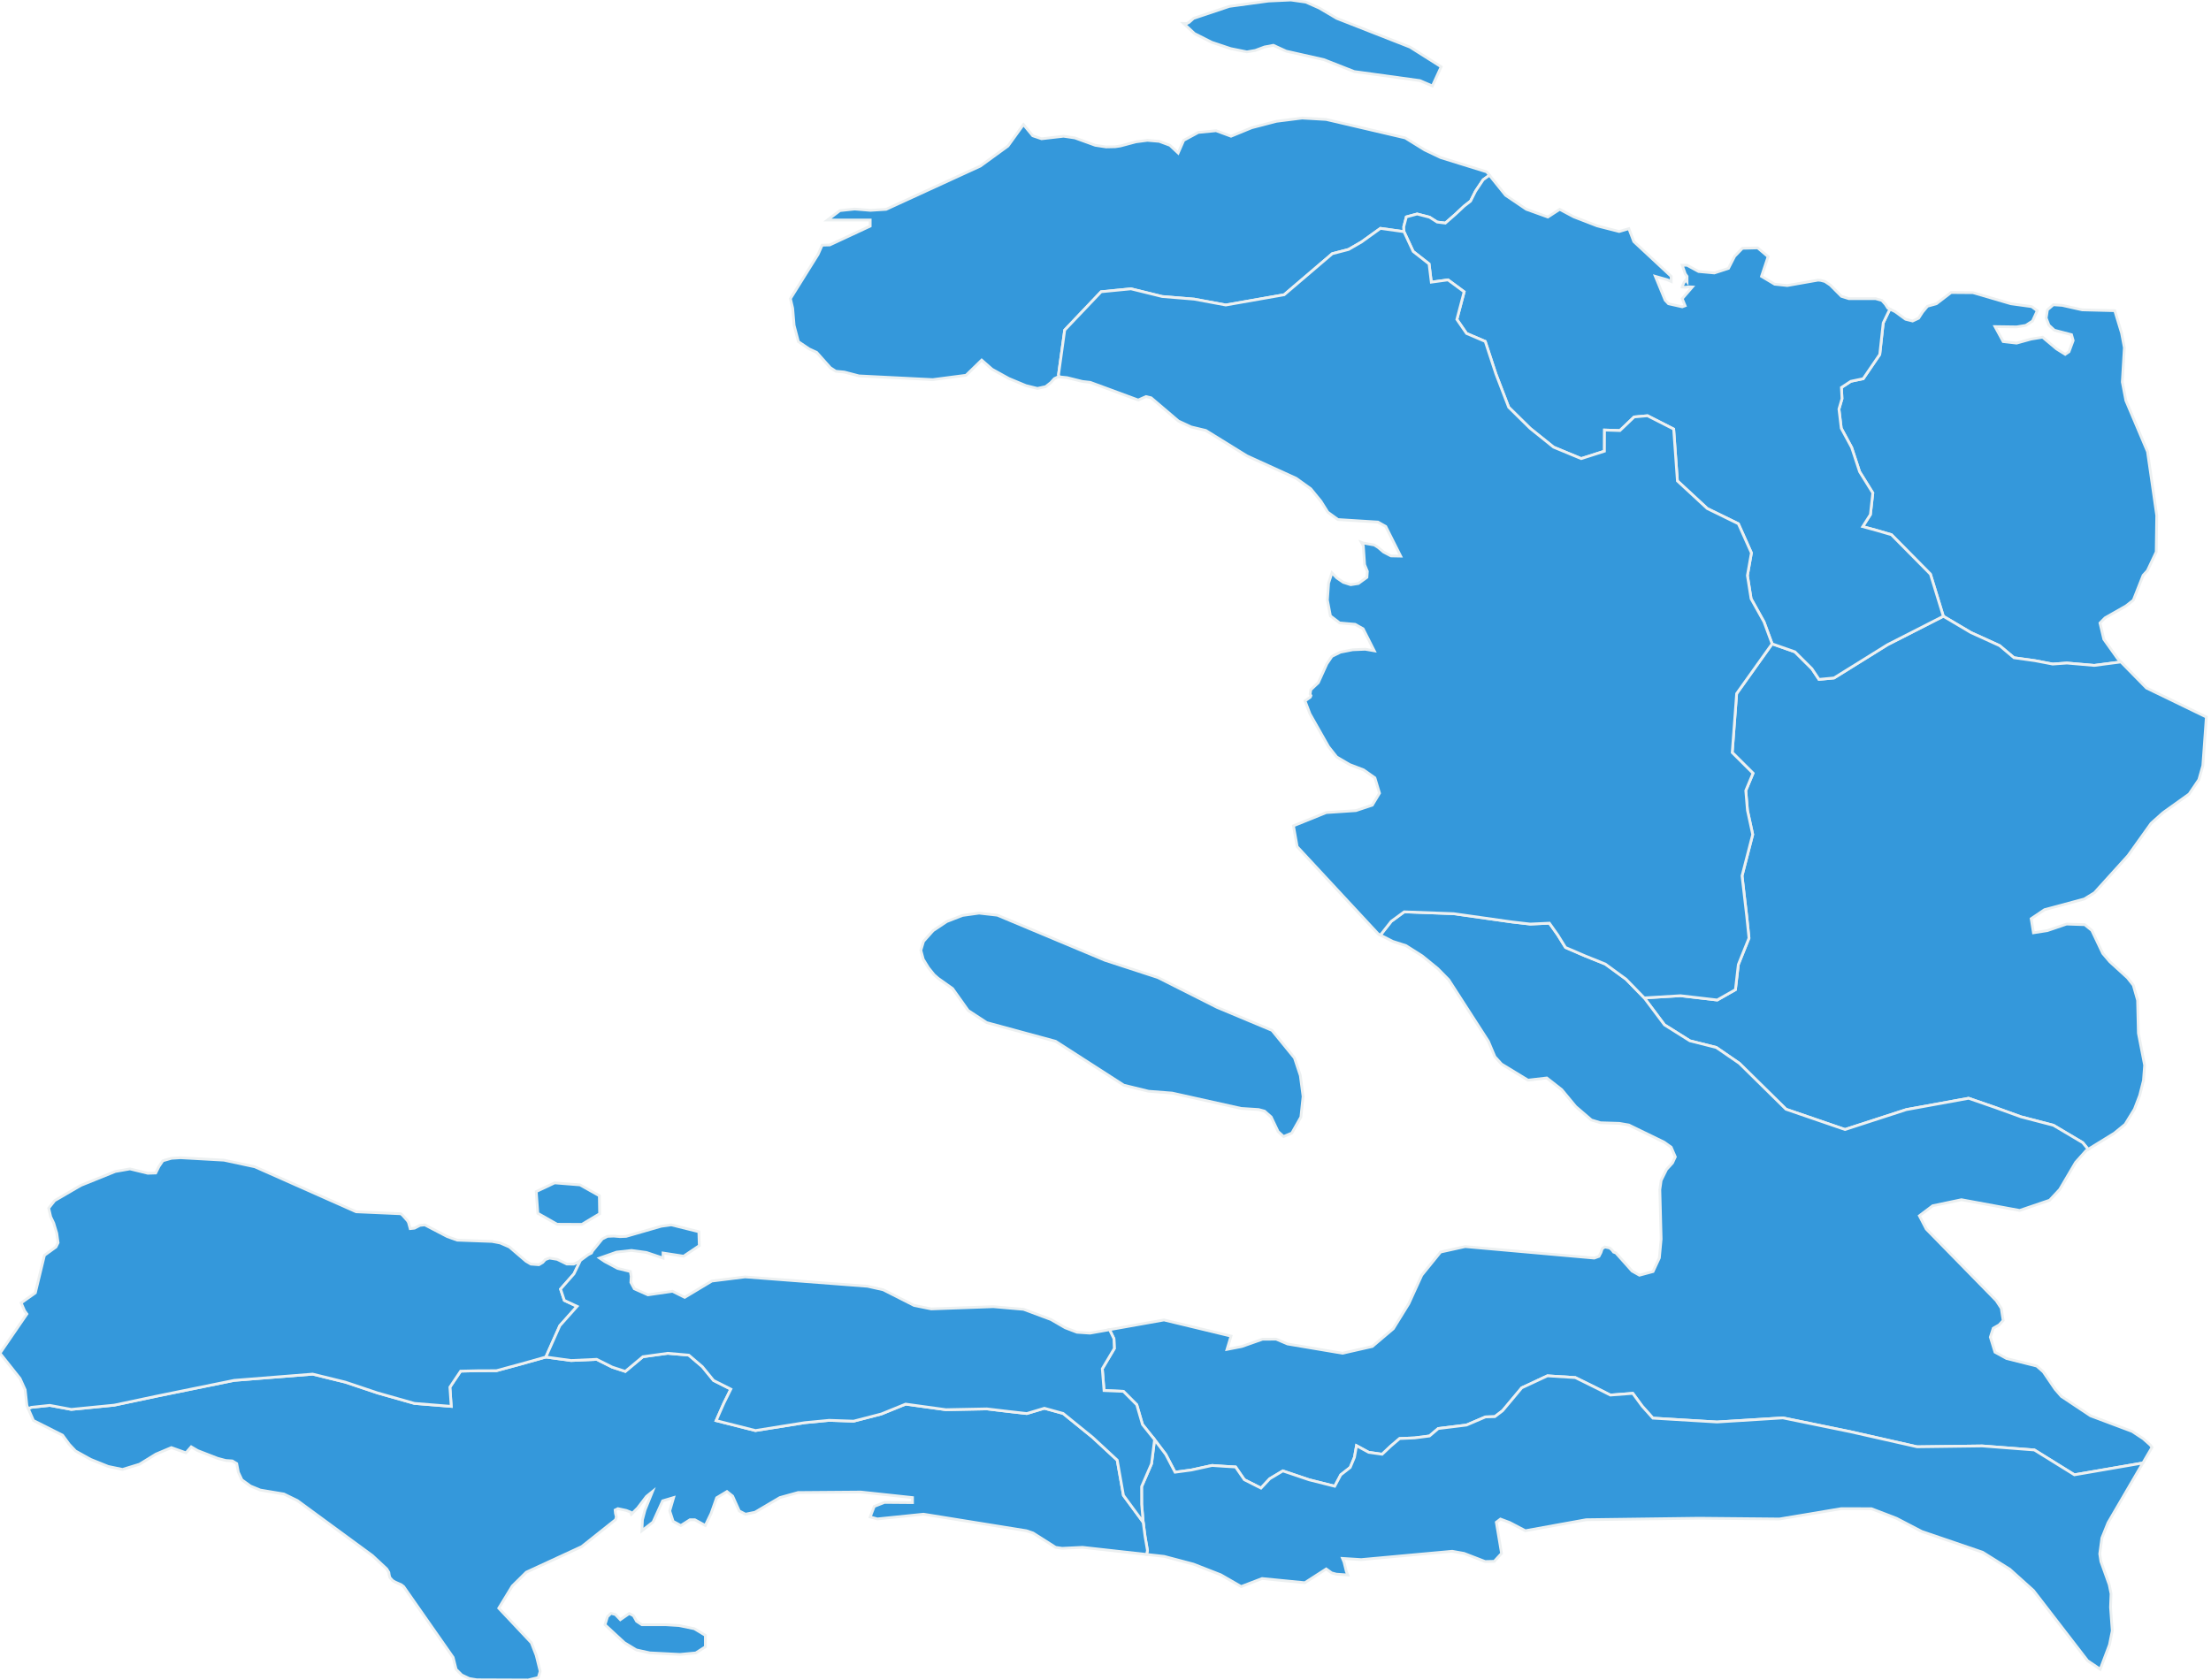
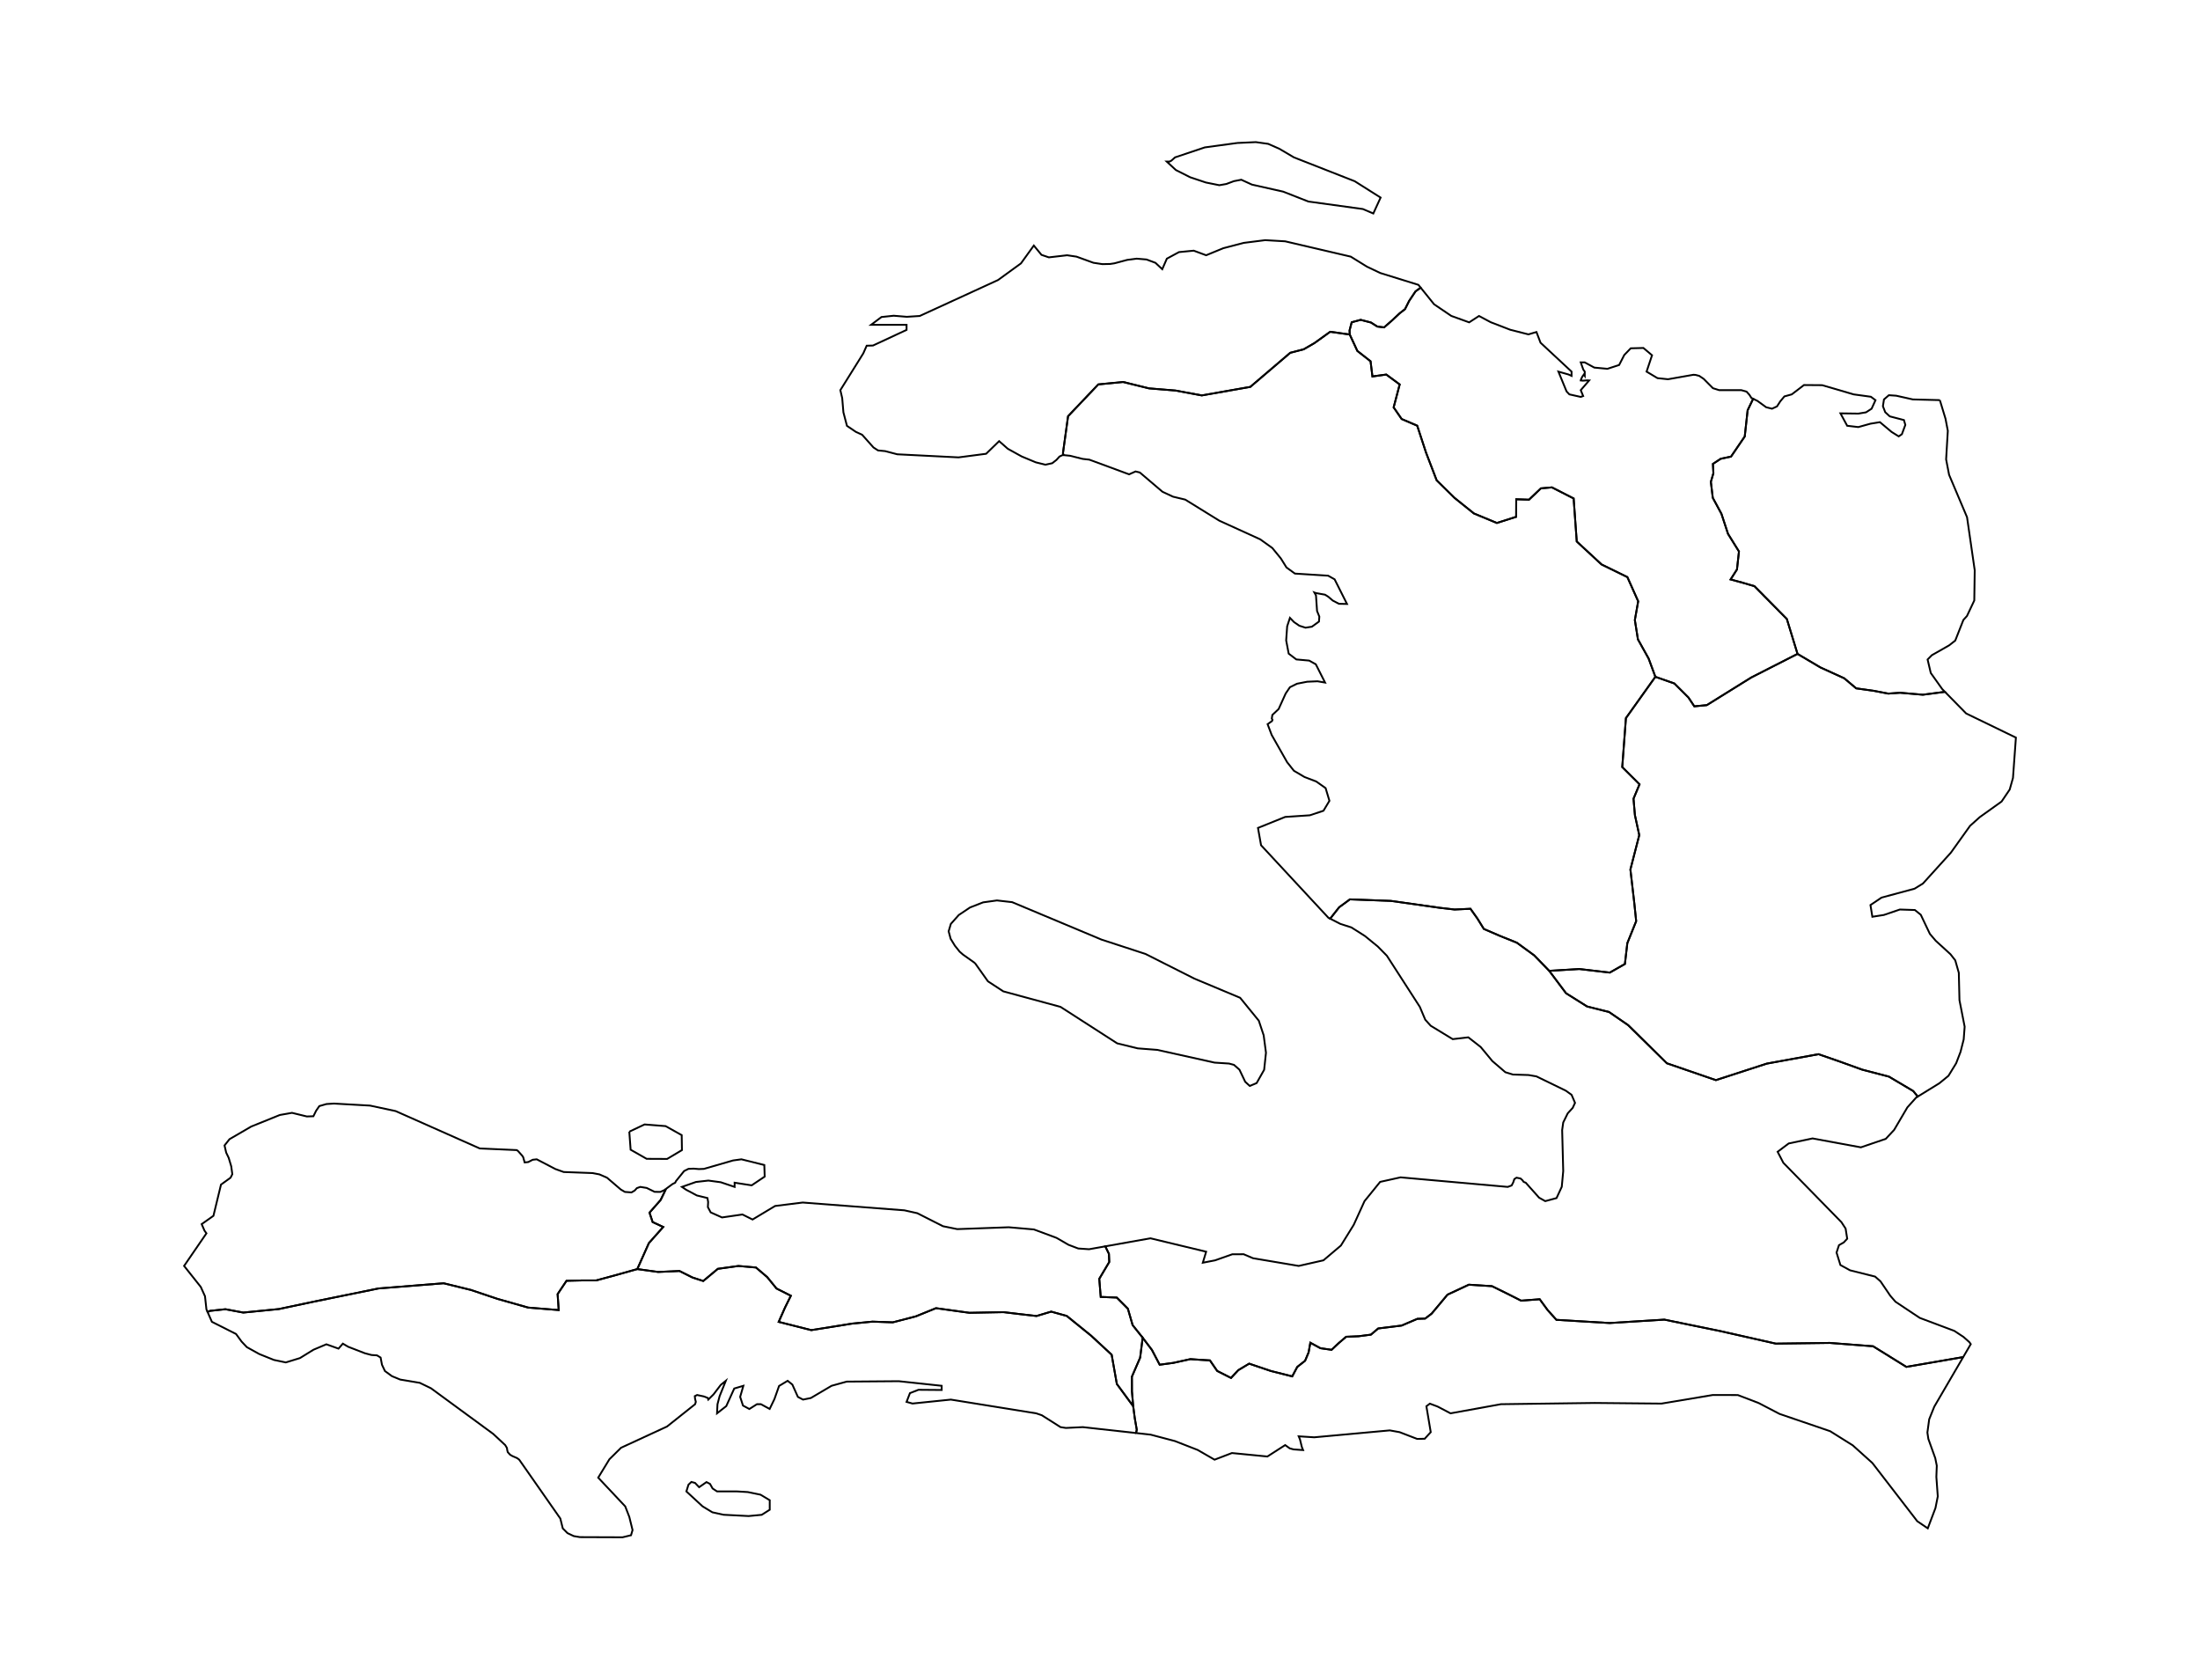
- <svg xmlns="http://www.w3.org/2000/svg" fill="#3498db" stroke="#ecf0f1" stroke-width="1" width="800" height="608" viewBox="0 0 800 608">
-   <path d="M765.176,112.435 767.647,120.571 768.646,125.805 768.367,130.501 767.907,138.256 769.196,144.97 777.027,163.47 780.37,186.565 780.182,199.748 776.983,206.529 775.434,208.215 771.888,217.213 769.225,219.303 761.669,223.603 759.83,225.463 761.22,231.348 766.214,238.361 767.394,239.564 767.264,239.581 757.761,240.816 747.86,239.962 742.707,240.328 736.323,239.108 728.71,238.041 723.499,233.651 713.12,228.925 703.147,223.024 698.486,207.803 684.359,193.508 679.133,191.982 673.98,190.579 676.759,186.23 677.628,178.4 672.851,170.707 669.985,161.974 666.214,154.996 665.382,148.048 666.482,144.29 666.279,140.227 669.674,137.997 674.168,137.05 680.146,128.28 681.398,116.881 682.462,114.649 683.81,111.863 685.678,112.772 689.484,115.54 692.038,116.177 694.203,115.167 695.628,112.964 697.417,110.822 700.631,109.931 705.954,105.863 713.898,105.923 727.598,109.931 735.12,110.966 737.126,112.459 735.428,116.177 733,117.754 729.672,118.307 721.854,118.199 724.794,123.614 729.649,124.179 734.915,122.711 739.064,122.038 744.124,126.285 747.247,128.234 748.626,127.296 750.131,123.241 749.527,121.123 743.349,119.511 741.366,117.694 740.363,115.094 740.819,112.134 742.962,110.292 746.165,110.509 753.413,112.134 765.176,112.435Z" name="Nord-Est" name_en="Nord-Est" gn_name="Departement du Nord-Est" admin="Haiti" adm0_a3="HTI" iso_3166_2="HT-NE" iso_a2="HT" postal="NE" type="Département" type_en="Department" wikidataid="Q928694" />
-   <path d="M767.394,239.564 776.636,248.985 794.784,257.785 798.319,259.5 797.045,277.08 795.612,282.144 792.081,287.36 782.585,294.151 778.344,297.95 769.963,309.664 757.818,323.087 754.142,325.355 739.768,329.219 734.934,332.475 735.759,337.579 740.781,336.796 747.744,334.423 754.301,334.643 756.863,336.712 760.829,345.048 763.391,348.052 769.804,353.907 771.888,356.568 773.437,362.012 773.726,373.939 775.984,385.498 775.565,391.022 774.19,396.454 772.279,401.422 768.921,406.899 764.998,410.111 757.483,414.75 755.556,415.94 755.459,415.823 753.578,413.529 742.982,407.241 731.257,404.187 721.849,400.784 712.295,397.472 689.758,401.574 667.575,408.775 646.217,401.437 629.354,384.829 621.002,379.084 611.448,376.683 602.257,370.906 594.94,361.145 608.047,360.355 621.335,361.906 627.921,358.165 628.978,349.071 632.828,339.504 632.024,331.7 630.316,316.97 634.174,302.008 632.278,293.284 631.67,286.127 634.29,279.852 626.763,272.358 628.362,251.012 641.194,233.01 649.46,235.907 655.597,242.02 658.166,245.876 663.601,245.358 682.969,233.315 703.147,223.024 713.12,228.925 723.499,233.651 728.71,238.041 736.323,239.108 742.707,240.328 747.86,239.962 757.761,240.816 767.264,239.581 767.394,239.564Z" name="Centre" name_en="Centre" gn_name="Centre" admin="Haiti" adm0_a3="HTI" iso_3166_2="HT-CE" iso_a2="HT" postal="CE" type="Département" type_en="Department" wikidataid="Q844528" />
-   <path d="M755.556,415.94 754.837,416.384 751.015,420.652 745.254,430.454 741.607,434.363 730.765,438.06 709.704,434.181 699.296,436.375 694.476,439.996 696.966,444.8 722.297,470.697 724.106,473.48 724.801,477.887 723.31,479.495 721.211,480.693 720.155,483.917 721.834,489.346 726.032,491.651 736.96,494.388 739.32,496.473 743.575,502.743 745.848,505.358 756.414,512.385 771.468,518.039 775.463,520.668 778.04,522.964 778.648,523.813 775.35,529.466 775.087,529.511 750.581,533.739 736.092,524.753 717.217,523.298 693.666,523.601 669.449,518.13 645.11,513.143 621.248,514.629 598.059,513.234 594.194,508.914 590.785,504.259 582.68,504.881 577.338,502.182 569.992,498.559 559.903,497.922 550.61,502.258 543.691,510.536 540.869,512.688 537.482,512.794 530.606,515.735 524.121,516.538 520.401,516.993 517.224,519.691 511.868,520.388 506.426,520.616 503.162,523.404 500.093,526.299 495.229,525.602 490.829,523.207 490.076,527.42 488.542,531.072 485.126,533.754 482.94,537.875 473.676,535.542 464.166,532.33 459.433,535.163 456.263,538.557 450.234,535.512 447.071,530.905 442.931,530.663 438.56,530.36 431.105,531.996 425.164,532.799 421.798,526.359 417.76,521.025 413.374,515.523 411.311,508.398 406.469,503.532 399.471,503.244 398.841,495.359 403.191,488.035 403.053,484.486 401.455,481.212 421.163,477.703 445.417,483.544 443.969,488.345 449.315,487.306 456.815,484.666 461.761,484.643 465.853,486.386 485.753,489.742 496.546,487.294 504.149,480.857 509.745,471.815 514.441,461.505 521.245,453.116 530.135,451.144 576.854,455.303 578.552,454.682 579.27,453.296 579.726,451.909 580.683,451.288 582.439,451.646 583.259,452.387 583.806,453.128 584.695,453.475 590.519,459.999 593.198,461.505 598.122,460.178 600.401,455.255 601.039,448.42 600.572,430.537 601.039,427.226 603,423.244 605.165,420.876 606.18,418.676 604.675,415.172 602.156,413.366 589.368,407.147 585.926,406.549 579.11,406.334 575.817,405.329 570.141,400.46 565.091,394.359 559.678,390.123 552.873,390.913 543.299,385.085 540.906,382.441 538.546,376.852 524.186,354.573 520.219,350.538 514.612,345.963 508.719,342.226 503.932,340.693 499.464,338.417 503.393,333.434 508.083,329.996 525.938,330.665 547.093,333.662 553.679,334.423 560.613,334.103 563.638,338.363 566.446,342.896 573.437,345.908 580.834,348.889 588.375,354.394 594.94,361.145 602.257,370.906 611.448,376.683 621.002,379.084 629.354,384.829 646.217,401.437 667.575,408.775 689.758,401.574 712.295,397.472 721.849,400.784 731.257,404.187 742.982,407.241 753.578,413.529 755.459,415.823 755.556,415.94Z" name="Ouest" name_en="Ouest" gn_name="Departement de l'Ouest" admin="Haiti" adm0_a3="HTI" iso_3166_2="HT-OU" iso_a2="HT" postal="OU" type="Département" type_en="Department" wikidataid="Q1434621" />
-   <path d="M344.674,357.77 339.442,354.058 337.972,352.765 335.921,350.202 334.063,347.173 333.196,343.927 334.154,340.693 337.619,336.812 342.52,333.53 348.23,331.302 354.248,330.463 360.881,331.218 399.781,347.52 418.975,353.783 440.311,364.546 460.234,372.89 468.372,382.884 470.492,389.25 471.495,396.835 470.697,404.264 467.414,410.065 464.428,411.309 462.445,409.503 459.937,404.228 457.544,402.123 455.401,401.549 449.087,401.142 424.126,395.591 415.601,394.933 406.642,392.743 381.955,376.852 357.017,370.089 350.316,365.708 344.674,357.77Z" name="Ouest" name_en="Ouest" gn_name="Departement de l'Ouest" admin="Haiti" adm0_a3="HTI" iso_3166_2="HT-OU" iso_a2="HT" postal="OU" type="Département" type_en="Department" wikidataid="Q1434621" />
-   <path d="M775.35,529.466 775.183,529.753 762.74,551.077 760.525,556.583 759.744,562.353 760.163,565.124 763.174,573.52 763.84,576.798 763.652,581.672 764.274,590.179 763.261,595.249 759.91,604.104 755.328,600.995 735.759,575.609 727.21,567.92 717.374,561.767 695.343,554.243 686.225,549.496 677.129,546.013 666.222,545.989 643.86,549.734 614.728,549.46 573.902,549.997 551.916,553.98 546.285,551.023 542.912,549.758 541.407,550.903 543.299,562.185 540.655,565.058 537.384,565.13 529.736,562.185 525.451,561.41 492.512,564.426 485.753,563.997 486.311,565.344 487.121,568.647 487.668,569.994 483.508,569.696 481.844,569.243 479.86,567.813 472.11,572.796 456.655,571.282 449.087,574.179 441.724,569.935 431.831,566.072 421.231,563.27 414.872,562.564 415.183,561.126 414.307,556.023 413.634,550.888 413.084,544.45 413.062,538.012 416.652,529.723 417.76,521.025 421.798,526.359 425.164,532.799 431.105,531.996 438.56,530.36 442.931,530.663 447.071,530.905 450.234,535.512 456.263,538.557 459.433,535.163 464.166,532.33 473.676,535.542 482.94,537.875 485.126,533.754 488.542,531.072 490.076,527.42 490.829,523.207 495.229,525.602 500.093,526.299 503.162,523.404 506.426,520.616 511.868,520.388 517.224,519.691 520.401,516.993 524.121,516.538 530.606,515.735 537.482,512.794 540.869,512.688 543.691,510.536 550.61,502.258 559.903,497.922 569.992,498.559 577.338,502.182 582.68,504.881 590.785,504.259 594.194,508.914 598.059,513.234 621.248,514.629 645.11,513.143 669.449,518.13 693.666,523.601 717.217,523.298 736.092,524.753 750.581,533.739 775.087,529.511 775.35,529.466Z" name="Sud-Est" name_en="Sud-Est" gn_name="Sud-Est" admin="Haiti" adm0_a3="HTI" iso_3166_2="HT-SE" iso_a2="HT" postal="SE" type="Département" type_en="Department" wikidataid="Q936717" />
-   <path d="M240.967,588.006 245.686,588.292 251.225,589.436 255.226,591.843 255.226,595.99 251.738,598.206 246.028,598.743 235.132,598.183 230.231,597.11 225.945,594.512 218.902,588.006 219.802,585.086 221.067,583.882 222.663,584.299 224.452,586.17 227.666,583.941 229.205,584.74 230.322,586.73 232.26,588.006 240.967,588.006Z" name="Sud" name_en="Sud" gn_name="Sud" admin="Haiti" adm0_a3="HTI" iso_3166_2="HT-SD" iso_a2="HT" postal="SD" type="Département" type_en="Department" wikidataid="Q936704" />
-   <path d="M414.872,562.564 391.689,559.991 384.28,560.348 381.955,559.991 373.806,554.815 371.356,553.98 334.154,547.993 317.445,549.711 314.858,548.995 316.328,545.178 320.044,543.723 330.165,543.806 330.165,541.981 311.45,539.977 288.769,540.156 282.17,541.981 273.154,547.301 269.735,547.993 267.501,546.824 265.085,541.445 263.033,539.798 259.295,542.053 257.266,547.778 255.192,552.072 251.396,549.997 249.652,549.997 246.347,552.096 243.566,550.593 242.335,546.8 243.737,541.981 239.759,543.162 236.283,550.832 232.26,553.98 232.453,550.033 233.377,546.514 236.089,539.798 233.889,541.576 230.732,545.727 228.453,547.993 228.225,547.277 226.584,546.633 223.575,545.989 222.572,546.49 222.686,547.659 223.016,548.971 222.708,549.997 210.467,559.728 190.431,568.981 185.347,574 180.469,582.011 192.254,594.536 194.021,599.1 195.445,604.855 194.773,607.106 191.069,608 172.514,607.929 169.801,607.476 167.077,606.177 165.037,604.14 163.965,599.827 146.048,574.179 145.159,573.511 143.039,572.581 142.048,571.997 141.056,570.889 140.828,569.994 140.692,569.064 139.939,567.813 134.719,562.948 107.593,543.055 102.726,540.693 94.178,539.261 90.588,537.782 87.533,535.563 86.234,532.795 85.641,529.669 84.057,528.715 81.675,528.56 78.757,527.784 71.531,524.98 69.183,523.608 67.291,525.779 62.003,523.894 56.395,526.257 50.48,529.908 44.325,531.793 39.162,530.719 32.768,528.142 27.331,525.123 25.04,522.689 22.647,519.407 12.116,514.096 10.229,509.813 11.304,509.323 18.013,508.61 25.793,510.066 41.311,508.535 56.625,505.29 84.735,499.559 113.121,497.3 124.939,500.196 136.599,504.108 149.959,507.898 163.262,508.974 162.784,502.016 166.663,496.223 173.134,496.072 179.611,496.057 188.564,493.63 197.509,491.113 206.6,492.372 215.885,491.947 221.509,494.768 226.249,496.314 232.604,491.007 241.593,489.763 249.228,490.431 254.135,494.616 258.181,499.59 264.434,502.743 261.923,507.807 259.129,514.128 273.329,517.721 291.184,514.871 300.021,514.022 308.865,514.325 318.918,511.718 327.675,508.156 342.258,510.172 357.088,509.884 364.434,510.763 371.512,511.567 377.888,509.656 384.67,511.536 395.295,520.146 404.24,528.435 406.498,541.178 413.634,550.888 414.307,556.023 415.183,561.126 414.872,562.564Z" name="Sud" name_en="Sud" gn_name="Sud" admin="Haiti" adm0_a3="HTI" iso_3166_2="HT-SD" iso_a2="HT" postal="SD" type="Département" type_en="Department" wikidataid="Q936704" />
-   <path d="M194.021,431.231 200.688,428.087 209.852,428.816 216.862,432.749 216.964,439.264 210.513,443.113 201.577,443.065 194.602,439.097 194.021,431.231Z" name="Grand'Anse" name_en="Grand'Anse" gn_name="Departement de la Grand'Anse" admin="Haiti" adm0_a3="HTI" iso_3166_2="HT-GA" iso_a2="HT" postal="GR" type="Département" type_en="Department" wikidataid="Q913231" />
-   <path d="M10.229,509.813 9.734,508.689 9.107,502.959 7.272,498.9 0,489.742 9.734,475.542 8.89,474.371 7.659,471.528 12.788,467.896 16.082,454.299 20.253,451.288 21.017,449.758 20.538,446.316 19.433,442.635 18.339,440.352 17.621,437.232 19.786,434.507 29.28,428.983 41.726,423.961 47.026,423.029 53.489,424.607 56.35,424.512 57.535,422.12 58.925,420.087 62.037,419.19 65.331,418.987 81.06,419.872 92.206,422.264 128.861,438.547 144.988,439.264 145.57,439.707 147.393,441.75 147.781,442.36 148.419,444.643 149.981,444.476 151.93,443.472 153.685,443.28 161.823,447.523 165.436,448.814 178.03,449.28 181.016,449.854 184.299,451.288 190.328,456.45 192.106,457.49 194.99,457.705 196.38,456.88 197.315,455.841 198.808,455.303 201.6,455.757 205.065,457.454 207.573,457.49 209.282,456.701 210.028,456.151 210.016,456.176 207.685,461.002 202.829,466.525 204.197,470.621 208.807,472.775 202.561,479.784 197.509,491.113 188.564,493.63 179.611,496.057 173.134,496.072 166.663,496.223 162.784,502.016 163.262,508.974 149.959,507.898 136.599,504.108 124.939,500.196 113.121,497.3 84.735,499.559 56.625,505.29 41.311,508.535 25.793,510.066 18.013,508.61 11.304,509.323 10.229,509.813Z" name="Grand'Anse" name_en="Grand'Anse" gn_name="Departement de la Grand'Anse" admin="Haiti" adm0_a3="HTI" iso_3166_2="HT-GA" iso_a2="HT" postal="GR" type="Département" type_en="Department" wikidataid="Q913231" />
-   <path d="M458.98,0.374 467.072,0 472.475,0.76 477.307,2.895 483.667,6.647 510.178,17.044 521.45,24.17 518.27,31.103 513.723,29.162 489.993,25.895 478.983,21.578 465.374,18.515 460.735,16.392 457.521,17.007 454.193,18.25 451.161,18.78 445.303,17.598 438.442,15.307 432.219,12.159 428.229,8.468 429.46,8.48 430.235,8.094 431.865,6.647 444.824,2.304 458.98,0.374Z" name="Nord-Ouest" name_en="Nord-Ouest" gn_name="Nord-Ouest" admin="Haiti" adm0_a3="HTI" iso_3166_2="HT-NO" iso_a2="HT" postal="NO" type="Département" type_en="Department" wikidataid="Q608361" />
-   <path d="M383.288,136.39 382.913,136.354 381.499,137.028 380.2,138.471 378.354,139.927 375.367,140.576 371.207,139.554 365.019,136.98 358.978,133.636 355.194,130.315 349.541,135.813 337.505,137.389 310.812,136.041 305.523,134.658 302.423,134.357 300.44,133.07 295.493,127.524 292.769,126.273 288.883,123.65 287.333,117.754 286.808,111.556 285.999,108.09 295.995,92.067 297.477,88.72 300.223,88.647 314.858,81.832 314.858,79.628 299.391,79.628 303.916,76.219 309.25,75.653 314.96,76.123 320.602,75.762 354.726,60.101 364.711,52.847 370.318,45.074 373.669,49.136 376.872,50.22 384.827,49.304 388.919,49.907 396.305,52.582 400.214,53.173 403.554,53.1 405.411,52.823 411.008,51.329 415.145,50.787 419.43,51.148 423.317,52.594 426.292,55.378 428.298,50.787 433.575,47.93 440.003,47.304 445.417,49.304 452.894,46.231 461.818,43.905 471.153,42.724 479.86,43.23 508.445,49.907 515.489,54.269 521.313,57.041 537.931,62.198 538.922,63.426 536.664,65.042 533.885,69.204 532.09,72.784 529.766,74.589 526.64,77.526 522.97,80.738 520.01,80.371 517.246,78.612 512.758,77.449 508.85,78.505 507.924,82.053 507.996,83.842 499.478,82.649 492.602,87.589 487.941,90.281 482.064,91.81 464.658,106.67 443.518,110.385 432.075,108.26 420.51,107.313 409.219,104.53 398.421,105.585 385.242,119.448 383.005,135.599 383.288,136.39Z" name="Nord-Ouest" name_en="Nord-Ouest" gn_name="Nord-Ouest" admin="Haiti" adm0_a3="HTI" iso_3166_2="HT-NO" iso_a2="HT" postal="NO" type="Département" type_en="Department" wikidataid="Q608361" />
-   <path d="M538.922,63.426 544.758,70.666 552.258,75.737 560.054,78.544 564.339,75.762 569.445,78.484 577.925,81.759 585.869,83.783 589.368,82.747 591.146,87.419 604.675,100.013 604.675,101.867 603.342,101.265 598.942,100.013 602.487,108.631 603.718,109.931 608.676,111.039 609.724,110.653 608.676,108.09 612.334,103.865 611.411,103.817 609.588,103.961 608.676,103.865 608.744,103.504 609.325,102.252 610.009,101.289 610.42,101.867 610.42,100.013 609.77,99.098 608.676,95.992 610.42,95.992 614.58,98.255 620.301,98.785 625.407,97.124 627.641,92.765 630.456,89.851 635.984,89.707 639.745,92.886 637.363,100.013 642.116,102.854 646.698,103.335 657.776,101.385 658.734,101.457 660.307,101.867 662.244,103.167 666.279,107.235 668.992,108.09 678.657,108.09 680.925,108.728 682.167,110.112 683.056,111.496 683.81,111.863 682.462,114.649 681.398,116.881 680.146,128.28 674.168,137.05 669.674,137.997 666.279,140.227 666.482,144.29 665.382,148.048 666.214,154.996 669.985,161.974 672.851,170.707 677.628,178.4 676.759,186.23 673.98,190.579 679.133,191.982 684.359,193.508 698.486,207.803 703.147,223.024 682.969,233.315 663.601,245.358 658.166,245.876 655.597,242.02 649.46,235.907 641.194,233.01 638.263,225.067 633.588,216.68 632.256,208.276 633.704,200.099 628.992,189.556 617.738,184.047 606.932,174.05 605.579,155.286 600.187,152.538 596.105,150.461 591.299,150.888 586.132,155.821 580.559,155.638 580.53,163.287 572.12,165.975 562.111,161.822 553.636,155.012 545.877,147.376 541.26,135.339 537.402,123.574 530.628,120.671 527.132,115.597 529.766,105.6 523.926,101.289 517.883,102.115 517.072,95.51 511.318,90.999 507.996,83.842 507.924,82.053 508.85,78.505 512.758,77.449 517.246,78.612 520.01,80.371 522.97,80.738 526.64,77.526 529.766,74.589 532.09,72.784 533.885,69.204 536.664,65.042 538.922,63.426Z" name="Nord" name_en="Nord" gn_name="Nord" admin="Haiti" adm0_a3="HTI" iso_3166_2="HT-ND" iso_a2="HT" postal="ND" type="Département" type_en="Department" wikidataid="Q943932" />
-   <path d="M499.464,338.417 498.712,338.034 469.352,306.413 468.007,298.862 479.86,294.078 490.608,293.359 496.546,291.381 499.145,287.052 497.481,281.512 493.401,278.634 488.317,276.691 483.667,273.956 480.704,270.214 473.979,258.35 472.201,253.658 474.116,252.29 474.333,251.762 474.025,251.186 474.276,249.626 477.011,247.058 480.088,240.265 481.935,237.541 485.001,236.028 489.446,235.152 493.959,234.96 497.242,235.524 493.218,227.565 490.323,225.944 484.716,225.44 481.388,222.907 480.294,217.143 480.727,211.018 481.935,207.319 483.701,209.157 486.038,210.754 488.728,211.607 491.497,211.174 494.586,208.941 494.746,206.779 493.754,204.34 493.287,197.553 492.58,196.268 493.218,196.508 497.242,197.229 498.644,198.118 500.604,199.788 503.294,201.193 506.804,201.265 501.402,190.525 498.575,188.939 484.1,188.026 480.43,185.358 477.968,181.417 474.276,176.898 469.01,173.112 451.161,164.974 436.299,155.789 430.988,154.514 426.394,152.374 416.513,143.968 414.644,143.523 411.84,144.774 394.493,138.375 391.62,138.05 386.104,136.679 383.288,136.39 383.005,135.599 385.242,119.448 398.421,105.585 409.219,104.53 420.51,107.313 432.075,108.26 443.518,110.385 464.658,106.67 482.064,91.81 487.941,90.281 492.602,87.589 499.478,82.649 507.996,83.842 511.318,90.999 517.072,95.51 517.883,102.115 523.926,101.289 529.766,105.6 527.132,115.597 530.628,120.671 537.402,123.574 541.26,135.339 545.877,147.376 553.636,155.012 562.111,161.822 572.12,165.975 580.53,163.287 580.559,155.638 586.132,155.821 591.299,150.888 596.105,150.461 600.187,152.538 605.579,155.286 606.932,174.05 617.738,184.047 628.992,189.556 633.704,200.099 632.256,208.276 633.588,216.68 638.263,225.067 641.194,233.01 628.362,251.012 626.763,272.358 634.29,279.852 631.67,286.127 632.278,293.284 634.174,302.008 630.316,316.97 632.024,331.7 632.828,339.504 628.978,349.071 627.921,358.165 621.335,361.906 608.047,360.355 594.94,361.145 588.375,354.394 580.834,348.889 573.437,345.908 566.446,342.896 563.638,338.363 560.613,334.103 553.679,334.423 547.093,333.662 525.938,330.665 508.083,329.996 503.393,333.434 499.464,338.417Z" name="L'Artibonite" name_en="Artibonite" gn_name="Departement de l'Artibonite" admin="Haiti" adm0_a3="HTI" iso_3166_2="HT-AR" iso_a2="HT" postal="AR" type="Département" type_en="Department" wikidataid="Q844024" />
-   <path d="M210.028,456.151 212.861,454.06 214.024,453.475 214.365,452.77 217.921,448.384 219.802,447.44 222.025,447.344 224.327,447.535 226.538,447.452 239.235,443.782 242.882,443.28 252.866,445.766 253.026,450.81 247.35,454.622 239.919,453.475 239.919,455.303 233.878,453.272 228.487,452.543 223.073,453.152 216.964,455.303 218.811,456.558 223.461,459.031 228.077,460.154 228.384,461.875 228.27,464.121 229.501,466.415 234.437,468.613 243.338,467.323 247.738,469.521 257.562,463.619 269.598,462.114 313.9,465.507 319.565,466.773 330.723,472.436 336.946,473.702 359.388,472.89 370.353,473.845 380.234,477.524 385.432,480.534 389.671,482.146 394.39,482.469 401.455,481.212 403.053,484.486 403.191,488.035 398.841,495.359 399.471,503.244 406.469,503.532 411.311,508.398 413.374,515.523 417.76,521.025 416.652,529.723 413.062,538.012 413.084,544.45 413.634,550.888 406.498,541.178 404.24,528.435 395.295,520.146 384.67,511.536 377.888,509.656 371.512,511.567 364.434,510.763 357.088,509.884 342.258,510.172 327.675,508.156 318.918,511.718 308.865,514.325 300.021,514.022 291.184,514.871 273.329,517.721 259.129,514.128 261.923,507.807 264.434,502.743 258.181,499.59 254.135,494.616 249.228,490.431 241.593,489.763 232.604,491.007 226.249,496.314 221.509,494.768 215.885,491.947 206.6,492.372 197.509,491.113 202.561,479.784 208.807,472.775 204.197,470.621 202.829,466.525 207.685,461.002 210.016,456.176 210.028,456.151Z" name="Nippes" name_en="Nippes" gn_name="Departement de Nippes" admin="Haiti" adm0_a3="HTI" iso_3166_2="HT-NI" iso_a2="HT" postal="NI" type="Département" type_en="Department" wikidataid="Q125232" />
+ <svg xmlns="http://www.w3.org/2000/svg" baseProfile="full" height="458px" version="1.1" viewBox="-80.231 -61.199 958.781 730.398" width="600px">
+   <defs />
+   <path d="M 765.176,112.435 L 767.647,120.571 L 768.646,125.805 L 768.367,130.501 L 767.907,138.256 L 769.196,144.97 L 777.027,163.47 L 780.37,186.565 L 780.182,199.748 L 776.983,206.529 L 775.434,208.215 L 771.888,217.213 L 769.225,219.303 L 761.669,223.603 L 759.83,225.463 L 761.22,231.348 L 766.214,238.361 L 767.394,239.564 L 767.264,239.581 L 757.761,240.816 L 747.86,239.962 L 742.707,240.328 L 736.323,239.108 L 728.71,238.041 L 723.499,233.651 L 713.12,228.925 L 703.147,223.024 L 698.486,207.803 L 684.359,193.508 L 679.133,191.982 L 673.98,190.579 L 676.759,186.23 L 677.628,178.4 L 672.851,170.707 L 669.985,161.974 L 666.214,154.996 L 665.382,148.048 L 666.482,144.29 L 666.279,140.227 L 669.674,137.997 L 674.168,137.05 L 680.146,128.28 L 681.398,116.881 L 682.462,114.649 L 683.81,111.863 L 685.678,112.772 L 689.484,115.54 L 692.038,116.177 L 694.203,115.167 L 695.628,112.964 L 697.417,110.822 L 700.631,109.931 L 705.954,105.863 L 713.898,105.923 L 727.598,109.931 L 735.12,110.966 L 737.126,112.459 L 735.428,116.177 L 733,117.754 L 729.672,118.307 L 721.854,118.199 L 724.794,123.614 L 729.649,124.179 L 734.915,122.711 L 739.064,122.038 L 744.124,126.285 L 747.247,128.234 L 748.626,127.296 L 750.131,123.241 L 749.527,121.123 L 743.349,119.511 L 741.366,117.694 L 740.363,115.094 L 740.819,112.134 L 742.962,110.292 L 746.165,110.509 L 753.413,112.134 L 765.176,112.435" fill="none" stroke="#000000" stroke-width="0.798" />
+   <path d="M 767.394,239.564 L 776.636,248.985 L 794.784,257.785 L 798.319,259.5 L 797.045,277.08 L 795.612,282.144 L 792.081,287.36 L 782.585,294.151 L 778.344,297.95 L 769.963,309.664 L 757.818,323.087 L 754.142,325.355 L 739.768,329.219 L 734.934,332.475 L 735.759,337.579 L 740.781,336.796 L 747.744,334.423 L 754.301,334.643 L 756.863,336.712 L 760.829,345.048 L 763.391,348.052 L 769.804,353.907 L 771.888,356.568 L 773.437,362.012 L 773.726,373.939 L 775.984,385.498 L 775.565,391.022 L 774.19,396.454 L 772.279,401.422 L 768.921,406.899 L 764.998,410.111 L 757.483,414.75 L 755.556,415.94 L 755.459,415.823 L 753.578,413.529 L 742.982,407.241 L 731.257,404.187 L 721.849,400.784 L 712.295,397.472 L 689.758,401.574 L 667.575,408.775 L 646.217,401.437 L 629.354,384.829 L 621.002,379.084 L 611.448,376.683 L 602.257,370.906 L 594.94,361.145 L 608.047,360.355 L 621.335,361.906 L 627.921,358.165 L 628.978,349.071 L 632.828,339.504 L 632.024,331.7 L 630.316,316.97 L 634.174,302.008 L 632.278,293.284 L 631.67,286.127 L 634.29,279.852 L 626.763,272.358 L 628.362,251.012 L 641.194,233.01 L 649.46,235.907 L 655.597,242.02 L 658.166,245.876 L 663.601,245.358 L 682.969,233.315 L 703.147,223.024 L 713.12,228.925 L 723.499,233.651 L 728.71,238.041 L 736.323,239.108 L 742.707,240.328 L 747.86,239.962 L 757.761,240.816 L 767.264,239.581 L 767.394,239.564" fill="none" stroke="#000000" stroke-width="0.798" />
+   <path d="M 755.556,415.94 L 754.837,416.384 L 751.015,420.652 L 745.254,430.454 L 741.607,434.363 L 730.765,438.06 L 709.704,434.181 L 699.296,436.375 L 694.476,439.996 L 696.966,444.8 L 722.297,470.697 L 724.106,473.48 L 724.801,477.887 L 723.31,479.495 L 721.211,480.693 L 720.155,483.917 L 721.834,489.346 L 726.032,491.651 L 736.96,494.388 L 739.32,496.473 L 743.575,502.743 L 745.848,505.358 L 756.414,512.385 L 771.468,518.039 L 775.463,520.668 L 778.04,522.964 L 778.648,523.813 L 775.35,529.466 L 775.087,529.511 L 750.581,533.739 L 736.092,524.753 L 717.217,523.298 L 693.666,523.601 L 669.449,518.13 L 645.11,513.143 L 621.248,514.629 L 598.059,513.234 L 594.194,508.914 L 590.785,504.259 L 582.68,504.881 L 577.338,502.182 L 569.992,498.559 L 559.903,497.922 L 550.61,502.258 L 543.691,510.536 L 540.869,512.688 L 537.482,512.794 L 530.606,515.735 L 524.121,516.538 L 520.401,516.993 L 517.224,519.691 L 511.868,520.388 L 506.426,520.616 L 503.162,523.404 L 500.093,526.299 L 495.229,525.602 L 490.829,523.207 L 490.076,527.42 L 488.542,531.072 L 485.126,533.754 L 482.94,537.875 L 473.676,535.542 L 464.166,532.33 L 459.433,535.163 L 456.263,538.557 L 450.234,535.512 L 447.071,530.905 L 442.931,530.663 L 438.56,530.36 L 431.105,531.996 L 425.164,532.799 L 421.798,526.359 L 417.76,521.025 L 413.374,515.523 L 411.311,508.398 L 406.469,503.532 L 399.471,503.244 L 398.841,495.359 L 403.191,488.035 L 403.053,484.486 L 401.455,481.212 L 421.163,477.703 L 445.417,483.544 L 443.969,488.345 L 449.315,487.306 L 456.815,484.666 L 461.761,484.643 L 465.853,486.386 L 485.753,489.742 L 496.546,487.294 L 504.149,480.857 L 509.745,471.815 L 514.441,461.505 L 521.245,453.116 L 530.135,451.144 L 576.854,455.303 L 578.552,454.682 L 579.27,453.296 L 579.726,451.909 L 580.683,451.288 L 582.439,451.646 L 583.259,452.387 L 583.806,453.128 L 584.695,453.475 L 590.519,459.999 L 593.198,461.505 L 598.122,460.178 L 600.401,455.255 L 601.039,448.42 L 600.572,430.537 L 601.039,427.226 L 603,423.244 L 605.165,420.876 L 606.18,418.676 L 604.675,415.172 L 602.156,413.366 L 589.368,407.147 L 585.926,406.549 L 579.11,406.334 L 575.817,405.329 L 570.141,400.46 L 565.091,394.359 L 559.678,390.123 L 552.873,390.913 L 543.299,385.085 L 540.906,382.441 L 538.546,376.852 L 524.186,354.573 L 520.219,350.538 L 514.612,345.963 L 508.719,342.226 L 503.932,340.693 L 499.464,338.417 L 503.393,333.434 L 508.083,329.996 L 525.938,330.665 L 547.093,333.662 L 553.679,334.423 L 560.613,334.103 L 563.638,338.363 L 566.446,342.896 L 573.437,345.908 L 580.834,348.889 L 588.375,354.394 L 594.94,361.145 L 602.257,370.906 L 611.448,376.683 L 621.002,379.084 L 629.354,384.829 L 646.217,401.437 L 667.575,408.775 L 689.758,401.574 L 712.295,397.472 L 721.849,400.784 L 731.257,404.187 L 742.982,407.241 L 753.578,413.529 L 755.459,415.823 L 755.556,415.94" fill="none" stroke="#000000" stroke-width="0.798" />
+   <path d="M 344.674,357.77 L 339.442,354.058 L 337.972,352.765 L 335.921,350.202 L 334.063,347.173 L 333.196,343.927 L 334.154,340.693 L 337.619,336.812 L 342.52,333.53 L 348.23,331.302 L 354.248,330.463 L 360.881,331.218 L 399.781,347.52 L 418.975,353.783 L 440.311,364.546 L 460.234,372.89 L 468.372,382.884 L 470.492,389.25 L 471.495,396.835 L 470.697,404.264 L 467.414,410.065 L 464.428,411.309 L 462.445,409.503 L 459.937,404.228 L 457.544,402.123 L 455.401,401.549 L 449.087,401.142 L 424.126,395.591 L 415.601,394.933 L 406.642,392.743 L 381.955,376.852 L 357.017,370.089 L 350.316,365.708 L 344.674,357.77" fill="none" stroke="#000000" stroke-width="0.798" />
+   <path d="M 775.35,529.466 L 775.183,529.753 L 762.74,551.077 L 760.525,556.583 L 759.744,562.353 L 760.163,565.124 L 763.174,573.52 L 763.84,576.798 L 763.652,581.672 L 764.274,590.179 L 763.261,595.249 L 759.91,604.104 L 755.328,600.995 L 735.759,575.609 L 727.21,567.92 L 717.374,561.767 L 695.343,554.243 L 686.225,549.496 L 677.129,546.013 L 666.222,545.989 L 643.86,549.734 L 614.728,549.46 L 573.902,549.997 L 551.916,553.98 L 546.285,551.023 L 542.912,549.758 L 541.407,550.903 L 543.299,562.185 L 540.655,565.058 L 537.384,565.13 L 529.736,562.185 L 525.451,561.41 L 492.512,564.426 L 485.753,563.997 L 486.311,565.344 L 487.121,568.647 L 487.668,569.994 L 483.508,569.696 L 481.844,569.243 L 479.86,567.813 L 472.11,572.796 L 456.655,571.282 L 449.087,574.179 L 441.724,569.935 L 431.831,566.072 L 421.231,563.27 L 414.872,562.564 L 415.183,561.126 L 414.307,556.023 L 413.634,550.888 L 413.084,544.45 L 413.062,538.012 L 416.652,529.723 L 417.76,521.025 L 421.798,526.359 L 425.164,532.799 L 431.105,531.996 L 438.56,530.36 L 442.931,530.663 L 447.071,530.905 L 450.234,535.512 L 456.263,538.557 L 459.433,535.163 L 464.166,532.33 L 473.676,535.542 L 482.94,537.875 L 485.126,533.754 L 488.542,531.072 L 490.076,527.42 L 490.829,523.207 L 495.229,525.602 L 500.093,526.299 L 503.162,523.404 L 506.426,520.616 L 511.868,520.388 L 517.224,519.691 L 520.401,516.993 L 524.121,516.538 L 530.606,515.735 L 537.482,512.794 L 540.869,512.688 L 543.691,510.536 L 550.61,502.258 L 559.903,497.922 L 569.992,498.559 L 577.338,502.182 L 582.68,504.881 L 590.785,504.259 L 594.194,508.914 L 598.059,513.234 L 621.248,514.629 L 645.11,513.143 L 669.449,518.13 L 693.666,523.601 L 717.217,523.298 L 736.092,524.753 L 750.581,533.739 L 775.087,529.511 L 775.35,529.466" fill="none" stroke="#000000" stroke-width="0.798" />
+   <path d="M 240.967,588.006 L 245.686,588.292 L 251.225,589.436 L 255.226,591.843 L 255.226,595.99 L 251.738,598.206 L 246.028,598.743 L 235.132,598.183 L 230.231,597.11 L 225.945,594.512 L 218.902,588.006 L 219.802,585.086 L 221.067,583.882 L 222.663,584.299 L 224.452,586.17 L 227.666,583.941 L 229.205,584.74 L 230.322,586.73 L 232.26,588.006 L 240.967,588.006" fill="none" stroke="#000000" stroke-width="0.798" />
+   <path d="M 414.872,562.564 L 391.689,559.991 L 384.28,560.348 L 381.955,559.991 L 373.806,554.815 L 371.356,553.98 L 334.154,547.993 L 317.445,549.711 L 314.858,548.995 L 316.328,545.178 L 320.044,543.723 L 330.165,543.806 L 330.165,541.981 L 311.45,539.977 L 288.769,540.156 L 282.17,541.981 L 273.154,547.301 L 269.735,547.993 L 267.501,546.824 L 265.085,541.445 L 263.033,539.798 L 259.295,542.053 L 257.266,547.778 L 255.192,552.072 L 251.396,549.997 L 249.652,549.997 L 246.347,552.096 L 243.566,550.593 L 242.335,546.8 L 243.737,541.981 L 239.759,543.162 L 236.283,550.832 L 232.26,553.98 L 232.453,550.033 L 233.377,546.514 L 236.089,539.798 L 233.889,541.576 L 230.732,545.727 L 228.453,547.993 L 228.225,547.277 L 226.584,546.633 L 223.575,545.989 L 222.572,546.49 L 222.686,547.659 L 223.016,548.971 L 222.708,549.997 L 210.467,559.728 L 190.431,568.981 L 185.347,574 L 180.469,582.011 L 192.254,594.536 L 194.021,599.1 L 195.445,604.855 L 194.773,607.106 L 191.069,608.0 L 172.514,607.929 L 169.801,607.476 L 167.077,606.177 L 165.037,604.14 L 163.965,599.827 L 146.048,574.179 L 145.159,573.511 L 143.039,572.581 L 142.048,571.997 L 141.056,570.889 L 140.828,569.994 L 140.692,569.064 L 139.939,567.813 L 134.719,562.948 L 107.593,543.055 L 102.726,540.693 L 94.178,539.261 L 90.588,537.782 L 87.533,535.563 L 86.234,532.795 L 85.641,529.669 L 84.057,528.715 L 81.675,528.56 L 78.757,527.784 L 71.531,524.98 L 69.183,523.608 L 67.291,525.779 L 62.003,523.894 L 56.395,526.257 L 50.48,529.908 L 44.325,531.793 L 39.162,530.719 L 32.768,528.142 L 27.331,525.123 L 25.04,522.689 L 22.647,519.407 L 12.116,514.096 L 10.229,509.813 L 11.304,509.323 L 18.013,508.61 L 25.793,510.066 L 41.311,508.535 L 56.625,505.29 L 84.735,499.559 L 113.121,497.3 L 124.939,500.196 L 136.599,504.108 L 149.959,507.898 L 163.262,508.974 L 162.784,502.016 L 166.663,496.223 L 173.134,496.072 L 179.611,496.057 L 188.564,493.63 L 197.509,491.113 L 206.6,492.372 L 215.885,491.947 L 221.509,494.768 L 226.249,496.314 L 232.604,491.007 L 241.593,489.763 L 249.228,490.431 L 254.135,494.616 L 258.181,499.59 L 264.434,502.743 L 261.923,507.807 L 259.129,514.128 L 273.329,517.721 L 291.184,514.871 L 300.021,514.022 L 308.865,514.325 L 318.918,511.718 L 327.675,508.156 L 342.258,510.172 L 357.088,509.884 L 364.434,510.763 L 371.512,511.567 L 377.888,509.656 L 384.67,511.536 L 395.295,520.146 L 404.24,528.435 L 406.498,541.178 L 413.634,550.888 L 414.307,556.023 L 415.183,561.126 L 414.872,562.564" fill="none" stroke="#000000" stroke-width="0.798" />
+   <path d="M 194.021,431.231 L 200.688,428.087 L 209.852,428.816 L 216.862,432.749 L 216.964,439.264 L 210.513,443.113 L 201.577,443.065 L 194.602,439.097 L 194.021,431.231" fill="none" stroke="#000000" stroke-width="0.798" />
+   <path d="M 10.229,509.813 L 9.734,508.689 L 9.107,502.959 L 7.272,498.9 L 0.0,489.742 L 9.734,475.542 L 8.89,474.371 L 7.659,471.528 L 12.788,467.896 L 16.082,454.299 L 20.253,451.288 L 21.017,449.758 L 20.538,446.316 L 19.433,442.635 L 18.339,440.352 L 17.621,437.232 L 19.786,434.507 L 29.28,428.983 L 41.726,423.961 L 47.026,423.029 L 53.489,424.607 L 56.35,424.512 L 57.535,422.12 L 58.925,420.087 L 62.037,419.19 L 65.331,418.987 L 81.06,419.872 L 92.206,422.264 L 128.861,438.547 L 144.988,439.264 L 145.57,439.707 L 147.393,441.75 L 147.781,442.36 L 148.419,444.643 L 149.981,444.476 L 151.93,443.472 L 153.685,443.28 L 161.823,447.523 L 165.436,448.814 L 178.03,449.28 L 181.016,449.854 L 184.299,451.288 L 190.328,456.45 L 192.106,457.49 L 194.99,457.705 L 196.38,456.88 L 197.315,455.841 L 198.808,455.303 L 201.6,455.757 L 205.065,457.454 L 207.573,457.49 L 209.282,456.701 L 210.028,456.151 L 210.016,456.176 L 207.685,461.002 L 202.829,466.525 L 204.197,470.621 L 208.807,472.775 L 202.561,479.784 L 197.509,491.113 L 188.564,493.63 L 179.611,496.057 L 173.134,496.072 L 166.663,496.223 L 162.784,502.016 L 163.262,508.974 L 149.959,507.898 L 136.599,504.108 L 124.939,500.196 L 113.121,497.3 L 84.735,499.559 L 56.625,505.29 L 41.311,508.535 L 25.793,510.066 L 18.013,508.61 L 11.304,509.323 L 10.229,509.813" fill="none" stroke="#000000" stroke-width="0.798" />
+   <path d="M 458.98,0.374 L 467.072,0.0 L 472.475,0.76 L 477.307,2.895 L 483.667,6.647 L 510.178,17.044 L 521.45,24.17 L 518.27,31.103 L 513.723,29.162 L 489.993,25.895 L 478.983,21.578 L 465.374,18.515 L 460.735,16.392 L 457.521,17.007 L 454.193,18.25 L 451.161,18.78 L 445.303,17.598 L 438.442,15.307 L 432.219,12.159 L 428.229,8.468 L 429.46,8.48 L 430.235,8.094 L 431.865,6.647 L 444.824,2.304 L 458.98,0.374" fill="none" stroke="#000000" stroke-width="0.798" />
+   <path d="M 383.288,136.39 L 382.913,136.354 L 381.499,137.028 L 380.2,138.471 L 378.354,139.927 L 375.367,140.576 L 371.207,139.554 L 365.019,136.98 L 358.978,133.636 L 355.194,130.315 L 349.541,135.813 L 337.505,137.389 L 310.812,136.041 L 305.523,134.658 L 302.423,134.357 L 300.44,133.07 L 295.493,127.524 L 292.769,126.273 L 288.883,123.65 L 287.333,117.754 L 286.808,111.556 L 285.999,108.09 L 295.995,92.067 L 297.477,88.72 L 300.223,88.647 L 314.858,81.832 L 314.858,79.628 L 299.391,79.628 L 303.916,76.219 L 309.25,75.653 L 314.96,76.123 L 320.602,75.762 L 354.726,60.101 L 364.711,52.847 L 370.318,45.074 L 373.669,49.136 L 376.872,50.22 L 384.827,49.304 L 388.919,49.907 L 396.305,52.582 L 400.214,53.173 L 403.554,53.1 L 405.411,52.823 L 411.008,51.329 L 415.145,50.787 L 419.43,51.148 L 423.317,52.594 L 426.292,55.378 L 428.298,50.787 L 433.575,47.93 L 440.003,47.304 L 445.417,49.304 L 452.894,46.231 L 461.818,43.905 L 471.153,42.724 L 479.86,43.23 L 508.445,49.907 L 515.489,54.269 L 521.313,57.041 L 537.931,62.198 L 538.922,63.426 L 536.664,65.042 L 533.885,69.204 L 532.09,72.784 L 529.766,74.589 L 526.64,77.526 L 522.97,80.738 L 520.01,80.371 L 517.246,78.612 L 512.758,77.449 L 508.85,78.505 L 507.924,82.053 L 507.996,83.842 L 499.478,82.649 L 492.602,87.589 L 487.941,90.281 L 482.064,91.81 L 464.658,106.67 L 443.518,110.385 L 432.075,108.26 L 420.51,107.313 L 409.219,104.53 L 398.421,105.585 L 385.242,119.448 L 383.005,135.599 L 383.288,136.39" fill="none" stroke="#000000" stroke-width="0.798" />
+   <path d="M 538.922,63.426 L 544.758,70.666 L 552.258,75.737 L 560.054,78.544 L 564.339,75.762 L 569.445,78.484 L 577.925,81.759 L 585.869,83.783 L 589.368,82.747 L 591.146,87.419 L 604.675,100.013 L 604.675,101.867 L 603.342,101.265 L 598.942,100.013 L 602.487,108.631 L 603.718,109.931 L 608.676,111.039 L 609.724,110.653 L 608.676,108.09 L 612.334,103.865 L 611.411,103.817 L 609.588,103.961 L 608.676,103.865 L 608.744,103.504 L 609.325,102.252 L 610.009,101.289 L 610.42,101.867 L 610.42,100.013 L 609.77,99.098 L 608.676,95.992 L 610.42,95.992 L 614.58,98.255 L 620.301,98.785 L 625.407,97.124 L 627.641,92.765 L 630.456,89.851 L 635.984,89.707 L 639.745,92.886 L 637.363,100.013 L 642.116,102.854 L 646.698,103.335 L 657.776,101.385 L 658.734,101.457 L 660.307,101.867 L 662.244,103.167 L 666.279,107.235 L 668.992,108.09 L 678.657,108.09 L 680.925,108.728 L 682.167,110.112 L 683.056,111.496 L 683.81,111.863 L 682.462,114.649 L 681.398,116.881 L 680.146,128.28 L 674.168,137.05 L 669.674,137.997 L 666.279,140.227 L 666.482,144.29 L 665.382,148.048 L 666.214,154.996 L 669.985,161.974 L 672.851,170.707 L 677.628,178.4 L 676.759,186.23 L 673.98,190.579 L 679.133,191.982 L 684.359,193.508 L 698.486,207.803 L 703.147,223.024 L 682.969,233.315 L 663.601,245.358 L 658.166,245.876 L 655.597,242.02 L 649.46,235.907 L 641.194,233.01 L 638.263,225.067 L 633.588,216.68 L 632.256,208.276 L 633.704,200.099 L 628.992,189.556 L 617.738,184.047 L 606.932,174.05 L 605.579,155.286 L 600.187,152.538 L 596.105,150.461 L 591.299,150.888 L 586.132,155.821 L 580.559,155.638 L 580.53,163.287 L 572.12,165.975 L 562.111,161.822 L 553.636,155.012 L 545.877,147.376 L 541.26,135.339 L 537.402,123.574 L 530.628,120.671 L 527.132,115.597 L 529.766,105.6 L 523.926,101.289 L 517.883,102.115 L 517.072,95.51 L 511.318,90.999 L 507.996,83.842 L 507.924,82.053 L 508.85,78.505 L 512.758,77.449 L 517.246,78.612 L 520.01,80.371 L 522.97,80.738 L 526.64,77.526 L 529.766,74.589 L 532.09,72.784 L 533.885,69.204 L 536.664,65.042 L 538.922,63.426" fill="none" stroke="#000000" stroke-width="0.798" />
+   <path d="M 499.464,338.417 L 498.712,338.034 L 469.352,306.413 L 468.007,298.862 L 479.86,294.078 L 490.608,293.359 L 496.546,291.381 L 499.145,287.052 L 497.481,281.512 L 493.401,278.634 L 488.317,276.691 L 483.667,273.956 L 480.704,270.214 L 473.979,258.35 L 472.201,253.658 L 474.116,252.29 L 474.333,251.762 L 474.025,251.186 L 474.276,249.626 L 477.011,247.058 L 480.088,240.265 L 481.935,237.541 L 485.001,236.028 L 489.446,235.152 L 493.959,234.96 L 497.242,235.524 L 493.218,227.565 L 490.323,225.944 L 484.716,225.44 L 481.388,222.907 L 480.294,217.143 L 480.727,211.018 L 481.935,207.319 L 483.701,209.157 L 486.038,210.754 L 488.728,211.607 L 491.497,211.174 L 494.586,208.941 L 494.746,206.779 L 493.754,204.34 L 493.287,197.553 L 492.58,196.268 L 493.218,196.508 L 497.242,197.229 L 498.644,198.118 L 500.604,199.788 L 503.294,201.193 L 506.804,201.265 L 501.402,190.525 L 498.575,188.939 L 484.1,188.026 L 480.43,185.358 L 477.968,181.417 L 474.276,176.898 L 469.01,173.112 L 451.161,164.974 L 436.299,155.789 L 430.988,154.514 L 426.394,152.374 L 416.513,143.968 L 414.644,143.523 L 411.84,144.774 L 394.493,138.375 L 391.62,138.05 L 386.104,136.679 L 383.288,136.39 L 383.005,135.599 L 385.242,119.448 L 398.421,105.585 L 409.219,104.53 L 420.51,107.313 L 432.075,108.26 L 443.518,110.385 L 464.658,106.67 L 482.064,91.81 L 487.941,90.281 L 492.602,87.589 L 499.478,82.649 L 507.996,83.842 L 511.318,90.999 L 517.072,95.51 L 517.883,102.115 L 523.926,101.289 L 529.766,105.6 L 527.132,115.597 L 530.628,120.671 L 537.402,123.574 L 541.26,135.339 L 545.877,147.376 L 553.636,155.012 L 562.111,161.822 L 572.12,165.975 L 580.53,163.287 L 580.559,155.638 L 586.132,155.821 L 591.299,150.888 L 596.105,150.461 L 600.187,152.538 L 605.579,155.286 L 606.932,174.05 L 617.738,184.047 L 628.992,189.556 L 633.704,200.099 L 632.256,208.276 L 633.588,216.68 L 638.263,225.067 L 641.194,233.01 L 628.362,251.012 L 626.763,272.358 L 634.29,279.852 L 631.67,286.127 L 632.278,293.284 L 634.174,302.008 L 630.316,316.97 L 632.024,331.7 L 632.828,339.504 L 628.978,349.071 L 627.921,358.165 L 621.335,361.906 L 608.047,360.355 L 594.94,361.145 L 588.375,354.394 L 580.834,348.889 L 573.437,345.908 L 566.446,342.896 L 563.638,338.363 L 560.613,334.103 L 553.679,334.423 L 547.093,333.662 L 525.938,330.665 L 508.083,329.996 L 503.393,333.434 L 499.464,338.417" fill="none" stroke="#000000" stroke-width="0.798" />
+   <path d="M 210.028,456.151 L 212.861,454.06 L 214.024,453.475 L 214.365,452.77 L 217.921,448.384 L 219.802,447.44 L 222.025,447.344 L 224.327,447.535 L 226.538,447.452 L 239.235,443.782 L 242.882,443.28 L 252.866,445.766 L 253.026,450.81 L 247.35,454.622 L 239.919,453.475 L 239.919,455.303 L 233.878,453.272 L 228.487,452.543 L 223.073,453.152 L 216.964,455.303 L 218.811,456.558 L 223.461,459.031 L 228.077,460.154 L 228.384,461.875 L 228.27,464.121 L 229.501,466.415 L 234.437,468.613 L 243.338,467.323 L 247.738,469.521 L 257.562,463.619 L 269.598,462.114 L 313.9,465.507 L 319.565,466.773 L 330.723,472.436 L 336.946,473.702 L 359.388,472.89 L 370.353,473.845 L 380.234,477.524 L 385.432,480.534 L 389.671,482.146 L 394.39,482.469 L 401.455,481.212 L 403.053,484.486 L 403.191,488.035 L 398.841,495.359 L 399.471,503.244 L 406.469,503.532 L 411.311,508.398 L 413.374,515.523 L 417.76,521.025 L 416.652,529.723 L 413.062,538.012 L 413.084,544.45 L 413.634,550.888 L 406.498,541.178 L 404.24,528.435 L 395.295,520.146 L 384.67,511.536 L 377.888,509.656 L 371.512,511.567 L 364.434,510.763 L 357.088,509.884 L 342.258,510.172 L 327.675,508.156 L 318.918,511.718 L 308.865,514.325 L 300.021,514.022 L 291.184,514.871 L 273.329,517.721 L 259.129,514.128 L 261.923,507.807 L 264.434,502.743 L 258.181,499.59 L 254.135,494.616 L 249.228,490.431 L 241.593,489.763 L 232.604,491.007 L 226.249,496.314 L 221.509,494.768 L 215.885,491.947 L 206.6,492.372 L 197.509,491.113 L 202.561,479.784 L 208.807,472.775 L 204.197,470.621 L 202.829,466.525 L 207.685,461.002 L 210.016,456.176 L 210.028,456.151" fill="none" stroke="#000000" stroke-width="0.798" />
</svg>
